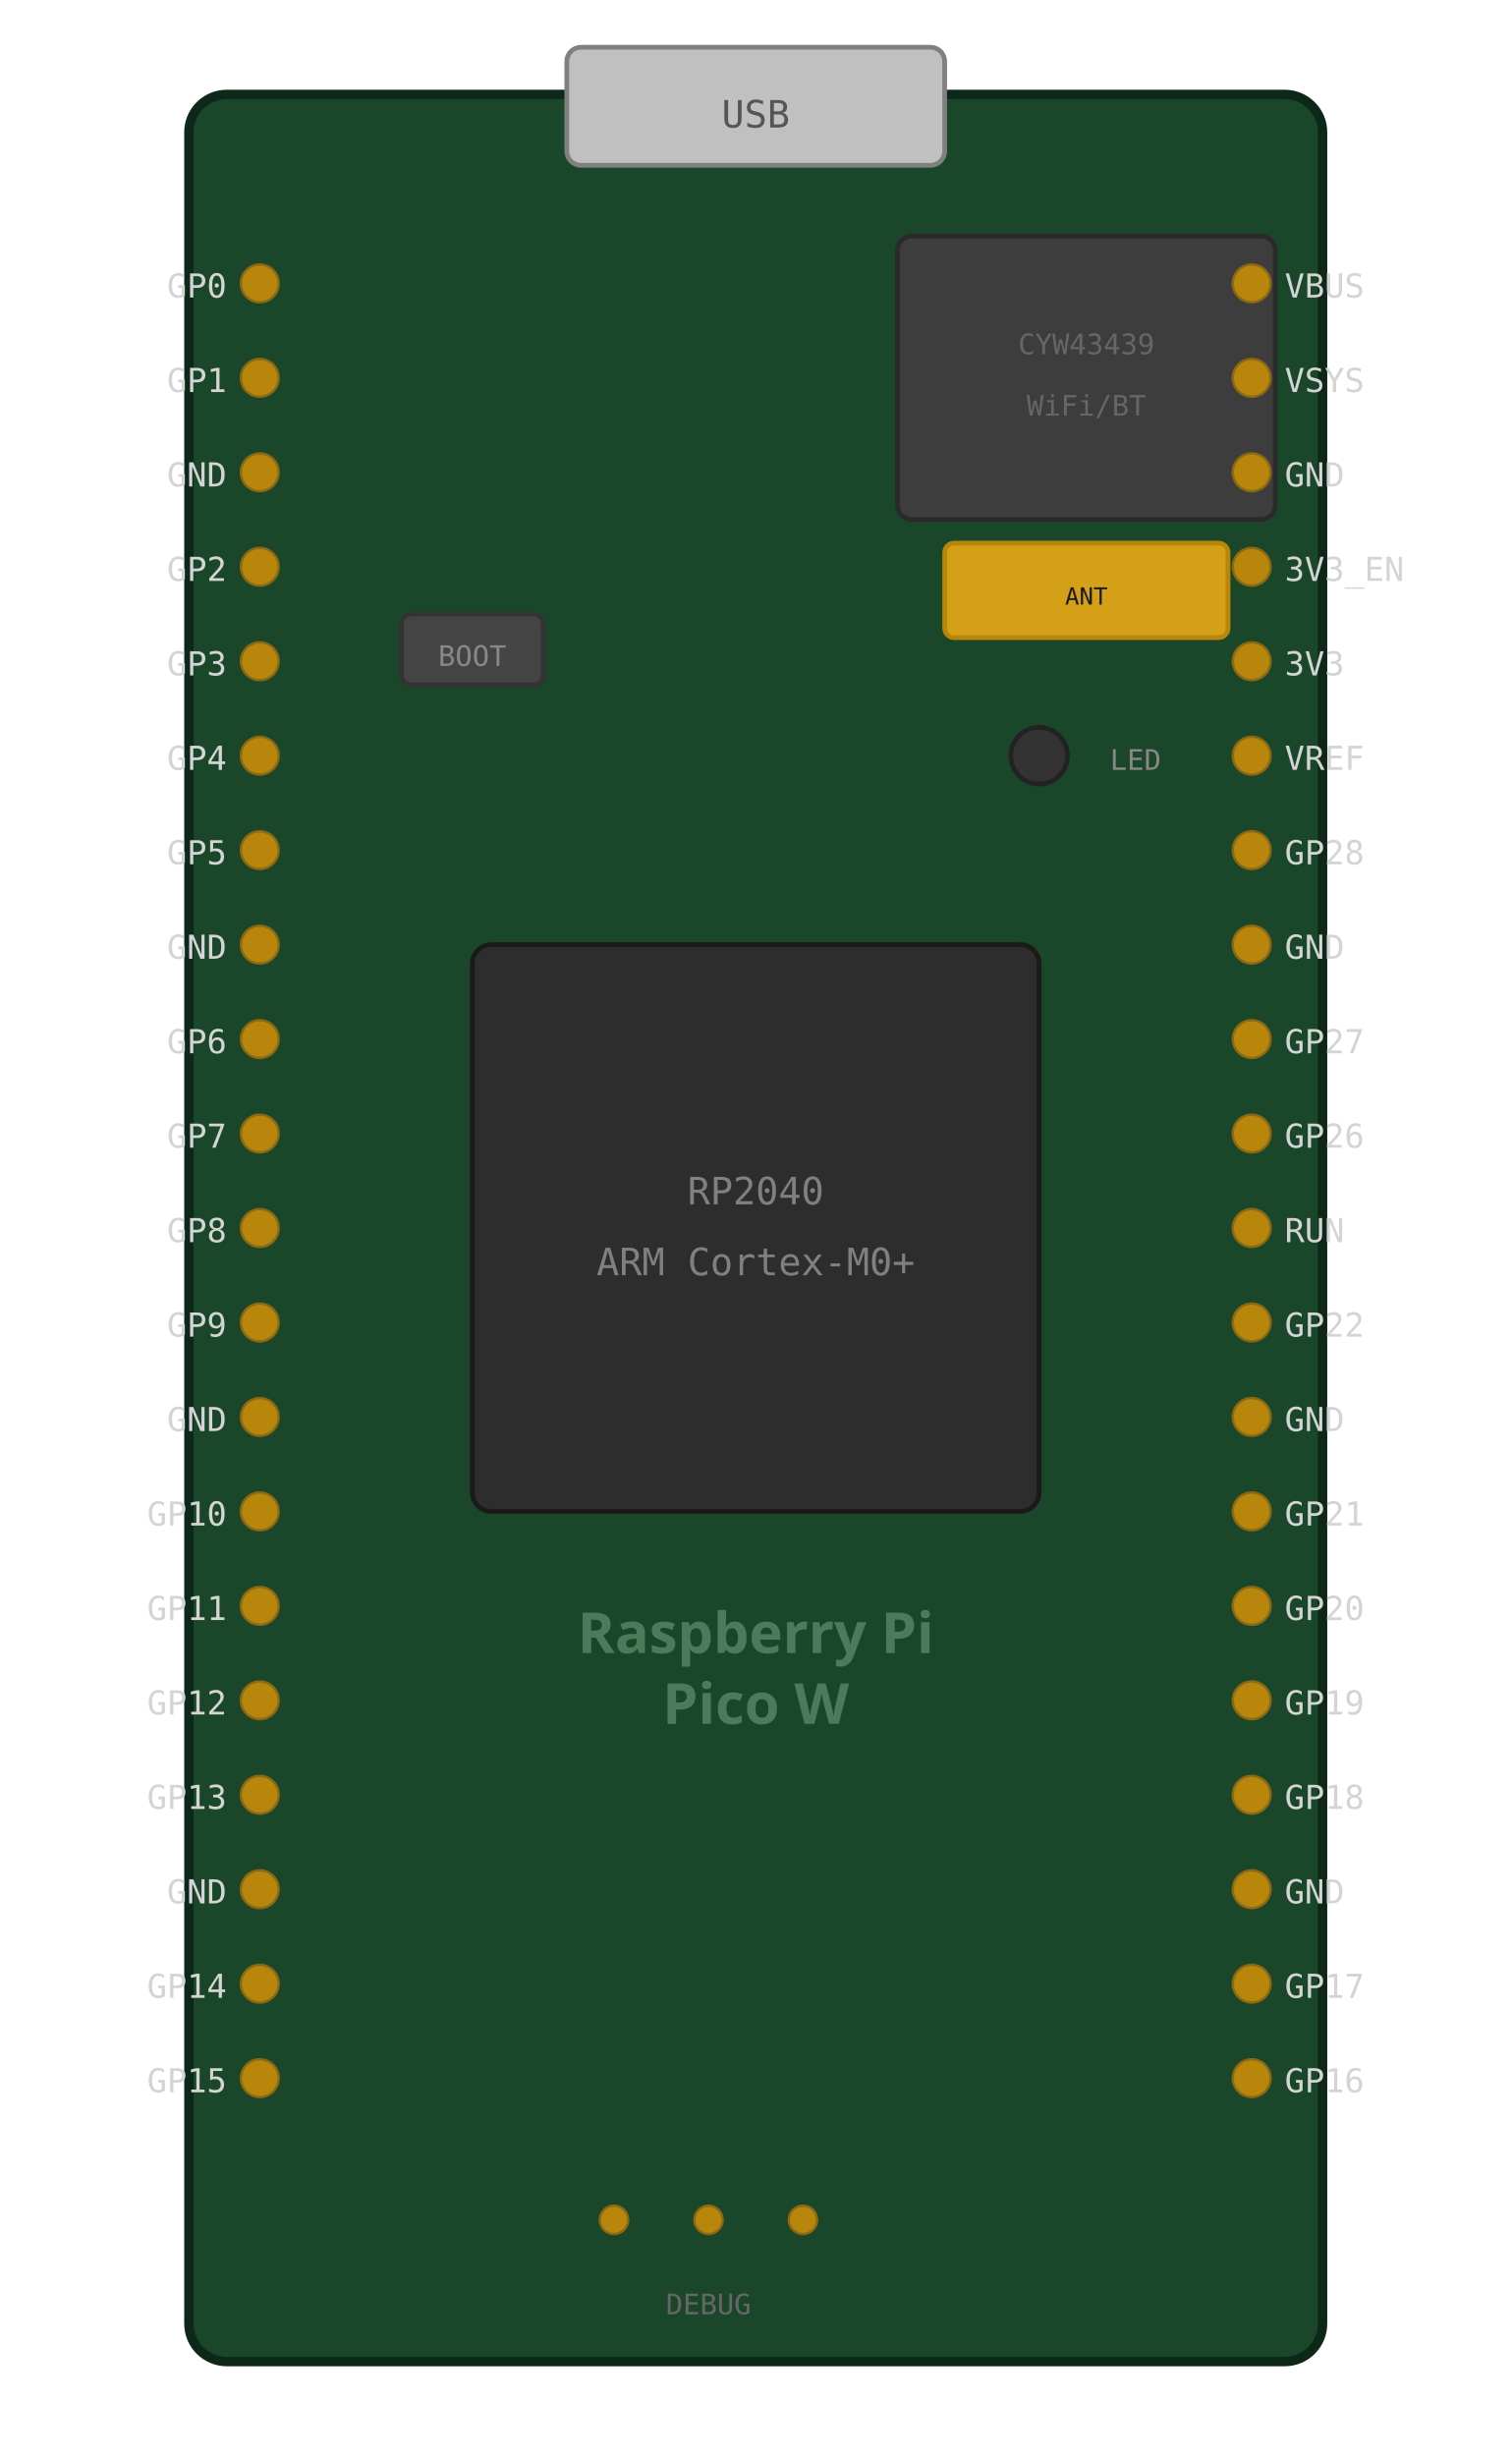
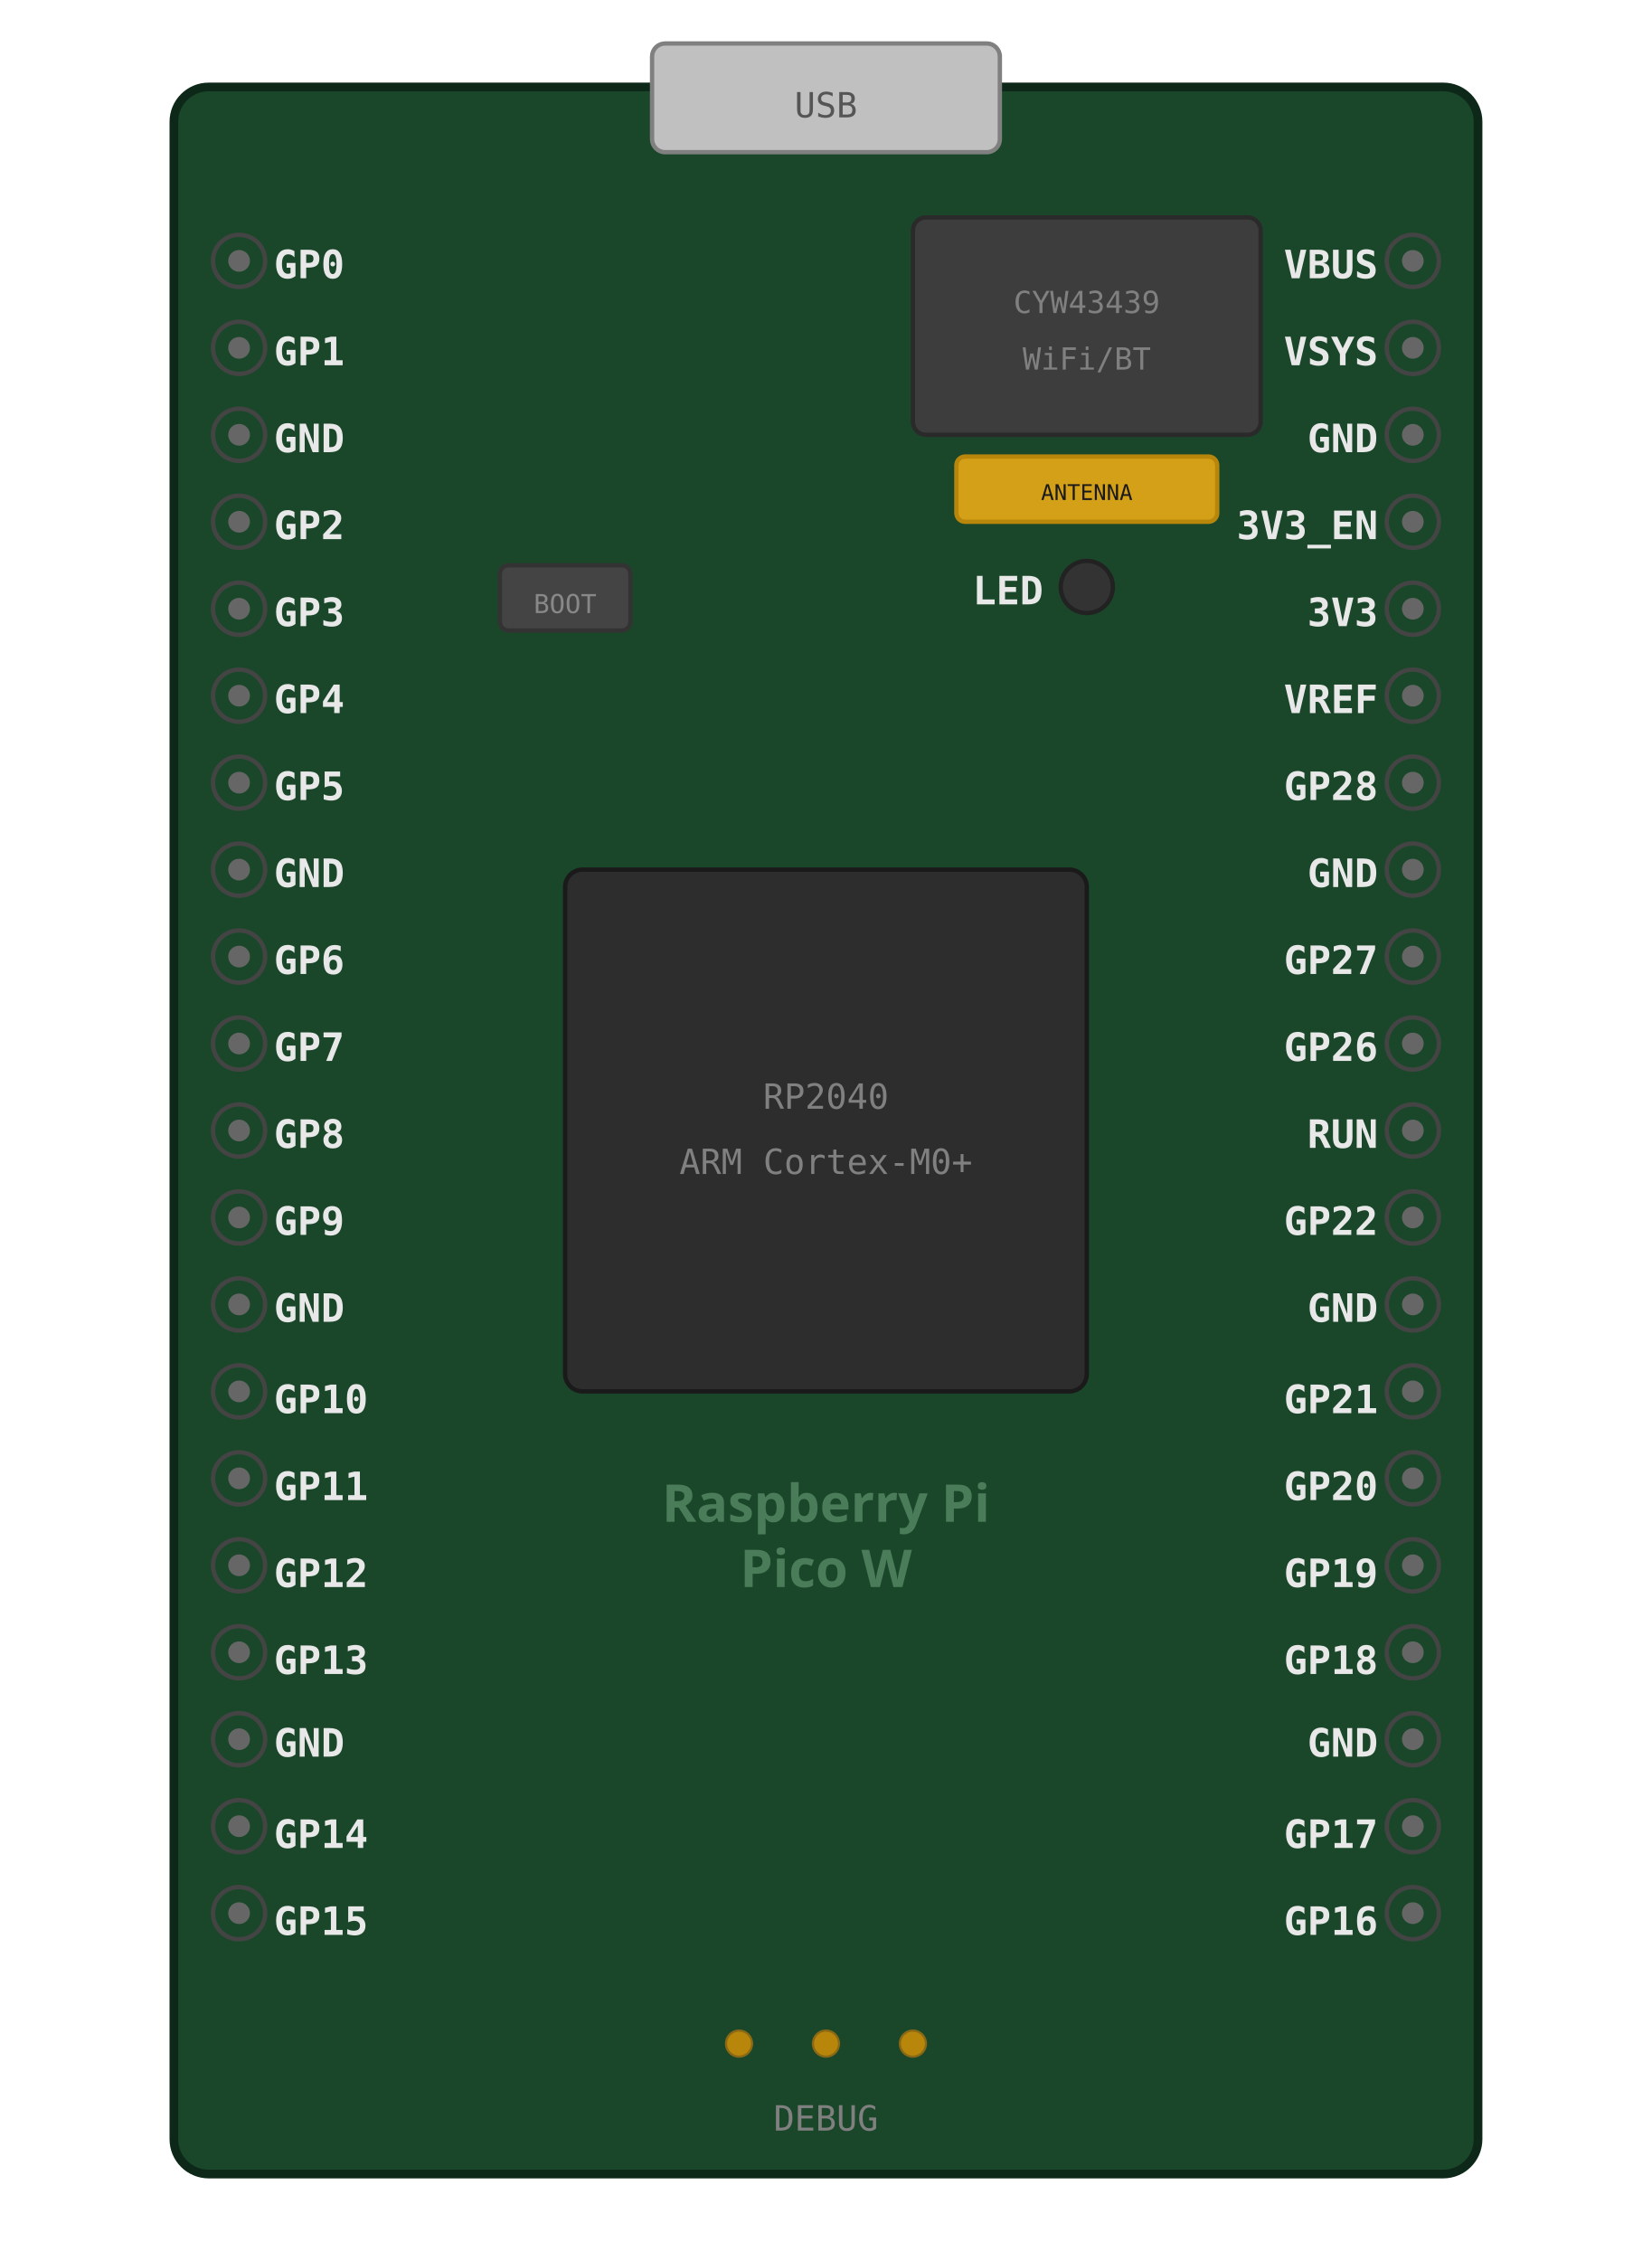
- <svg xmlns="http://www.w3.org/2000/svg" viewBox="0 0 320 520" class="picow-board">
+ <svg xmlns="http://www.w3.org/2000/svg" viewBox="0 0 380 520" class="picow-board">
  <defs>
    <style>
      .board-body { fill: #1a472a; stroke: #0d2818; stroke-width: 2; }
      .usb-connector { fill: #c0c0c0; stroke: #808080; stroke-width: 1; }
      .chip { fill: #2d2d2d; stroke: #1a1a1a; stroke-width: 1; }
      .chip-text { fill: #808080; font-family: monospace; font-size: 8px; }
      .wifi-module { fill: #3d3d3d; stroke: #2a2a2a; stroke-width: 1; }
-       .wifi-text { fill: #666; font-family: monospace; font-size: 6px; }
+       .wifi-text { fill: #808080; font-family: monospace; font-size: 7px; }
      .antenna { fill: #d4a017; stroke: #b8860b; stroke-width: 1; }
-       .pin-hole { fill: #b8860b; stroke: #8b6914; stroke-width: 0.5; }
-       .pin-label { fill: #d4d4d4; font-family: monospace; font-size: 7px; }
+       .pin-hole { fill: none; stroke: #444; stroke-width: 1; }
+       .pin-label { fill: #e8e8e8; font-family: monospace; font-size: 9px; font-weight: bold; }
      .pin-label-right { text-anchor: start; }
      .pin-label-left { text-anchor: end; }
      .led-onboard { fill: #333; stroke: #222; stroke-width: 1; }
      .led-onboard.on { fill: #00ff00; filter: drop-shadow(0 0 4px #00ff00); }
+       .led-onboard.pwm { fill: #ffaa00; filter: drop-shadow(0 0 4px #ffaa00); animation: pwm-pulse 0.5s ease-in-out infinite; }
+       @keyframes pwm-pulse { 0%, 100% { opacity: 0.4; } 50% { opacity: 1; } }
      .bootsel { fill: #444; stroke: #333; stroke-width: 1; rx: 2; }
      .debug-header { fill: #b8860b; stroke: #8b6914; stroke-width: 0.5; }
-       .pin-indicator { opacity: 0; transition: opacity 0.2s; }
-       .pin-indicator.active { opacity: 1; }
+       .pin-base { fill: #666; opacity: 1; }
+       .pin-indicator { fill: none; opacity: 0; transition: opacity 0.2s; }
+       .pin-indicator.active { opacity: 0.8; }
      .pin-high { fill: #00ff00; }
      .pin-low { fill: #444; }
      .pin-pwm { fill: #ffaa00; }
    </style>
  </defs>
-   <rect class="board-body" x="40" y="20" width="240" height="480" rx="8" />
-   <rect class="usb-connector" x="120" y="10" width="80" height="25" rx="3" />
-   <text x="160" y="27" text-anchor="middle" fill="#555" font-size="8" font-family="monospace">USB</text>
-   <rect class="wifi-module" x="190" y="50" width="80" height="60" rx="3" />
-   <text class="wifi-text" x="230" y="75" text-anchor="middle">CYW43439</text>
-   <text class="wifi-text" x="230" y="88" text-anchor="middle">WiFi/BT</text>
-   <rect class="antenna" x="200" y="115" width="60" height="20" rx="2" />
-   <text x="230" y="128" text-anchor="middle" fill="#1a1a1a" font-size="5" font-family="monospace">ANT</text>
-   <rect class="chip" x="100" y="200" width="120" height="120" rx="4" />
-   <text class="chip-text" x="160" y="255" text-anchor="middle">RP2040</text>
-   <text class="chip-text" x="160" y="270" text-anchor="middle">ARM Cortex-M0+</text>
-   <rect class="bootsel" x="85" y="130" width="30" height="15" />
-   <text x="100" y="141" text-anchor="middle" fill="#888" font-size="6" font-family="monospace">BOOT</text>
-   <circle id="led-gp25" class="led-onboard" cx="220" cy="160" r="6" />
-   <text x="235" y="163" fill="#888" font-size="6" font-family="monospace">LED</text>
+   <rect class="board-body" x="40" y="20" width="300" height="480" rx="8" />
+   <rect class="usb-connector" x="150" y="10" width="80" height="25" rx="3" />
+   <text x="190" y="27" text-anchor="middle" fill="#555" font-size="8" font-family="monospace">USB</text>
+   <rect class="wifi-module" x="210" y="50" width="80" height="50" rx="3" />
+   <text class="wifi-text" x="250" y="72" text-anchor="middle">CYW43439</text>
+   <text class="wifi-text" x="250" y="85" text-anchor="middle">WiFi/BT</text>
+   <rect class="antenna" x="220" y="105" width="60" height="15" rx="2" />
+   <text x="250" y="115" text-anchor="middle" fill="#1a1a1a" font-size="5" font-family="monospace">ANTENNA</text>
+   <rect class="chip" x="130" y="200" width="120" height="120" rx="4" />
+   <text class="chip-text" x="190" y="255" text-anchor="middle">RP2040</text>
+   <text class="chip-text" x="190" y="270" text-anchor="middle">ARM Cortex-M0+</text>
+   <rect class="bootsel" x="115" y="130" width="30" height="15" />
+   <text x="130" y="141" text-anchor="middle" fill="#888" font-size="6" font-family="monospace">BOOT</text>
+   <circle id="led-gp25" class="led-onboard" cx="250" cy="135" r="6" />
+   <text class="pin-label" x="240" y="139" text-anchor="end">LED</text>
  <g id="left-pins">
-     <circle class="pin-hole" cx="55" cy="60" r="4" />
-     <circle id="pin-0" class="pin-indicator pin-low" cx="55" cy="60" r="3" />
-     <text class="pin-label pin-label-left" x="48" y="63">GP0</text>
-     <circle class="pin-hole" cx="55" cy="80" r="4" />
-     <circle id="pin-1" class="pin-indicator pin-low" cx="55" cy="80" r="3" />
-     <text class="pin-label pin-label-left" x="48" y="83">GP1</text>
-     <circle class="pin-hole" cx="55" cy="100" r="4" />
-     <text class="pin-label pin-label-left" x="48" y="103">GND</text>
-     <circle class="pin-hole" cx="55" cy="120" r="4" />
-     <circle id="pin-2" class="pin-indicator pin-low" cx="55" cy="120" r="3" />
-     <text class="pin-label pin-label-left" x="48" y="123">GP2</text>
-     <circle class="pin-hole" cx="55" cy="140" r="4" />
-     <circle id="pin-3" class="pin-indicator pin-low" cx="55" cy="140" r="3" />
-     <text class="pin-label pin-label-left" x="48" y="143">GP3</text>
-     <circle class="pin-hole" cx="55" cy="160" r="4" />
-     <circle id="pin-4" class="pin-indicator pin-low" cx="55" cy="160" r="3" />
-     <text class="pin-label pin-label-left" x="48" y="163">GP4</text>
-     <circle class="pin-hole" cx="55" cy="180" r="4" />
-     <circle id="pin-5" class="pin-indicator pin-low" cx="55" cy="180" r="3" />
-     <text class="pin-label pin-label-left" x="48" y="183">GP5</text>
-     <circle class="pin-hole" cx="55" cy="200" r="4" />
-     <text class="pin-label pin-label-left" x="48" y="203">GND</text>
-     <circle class="pin-hole" cx="55" cy="220" r="4" />
-     <circle id="pin-6" class="pin-indicator pin-low" cx="55" cy="220" r="3" />
-     <text class="pin-label pin-label-left" x="48" y="223">GP6</text>
-     <circle class="pin-hole" cx="55" cy="240" r="4" />
-     <circle id="pin-7" class="pin-indicator pin-low" cx="55" cy="240" r="3" />
-     <text class="pin-label pin-label-left" x="48" y="243">GP7</text>
-     <circle class="pin-hole" cx="55" cy="260" r="4" />
-     <circle id="pin-8" class="pin-indicator pin-low" cx="55" cy="260" r="3" />
-     <text class="pin-label pin-label-left" x="48" y="263">GP8</text>
-     <circle class="pin-hole" cx="55" cy="280" r="4" />
-     <circle id="pin-9" class="pin-indicator pin-low" cx="55" cy="280" r="3" />
-     <text class="pin-label pin-label-left" x="48" y="283">GP9</text>
-     <circle class="pin-hole" cx="55" cy="300" r="4" />
-     <text class="pin-label pin-label-left" x="48" y="303">GND</text>
-     <circle class="pin-hole" cx="55" cy="320" r="4" />
-     <circle id="pin-10" class="pin-indicator pin-low" cx="55" cy="320" r="3" />
-     <text class="pin-label pin-label-left" x="48" y="323">GP10</text>
-     <circle class="pin-hole" cx="55" cy="340" r="4" />
-     <circle id="pin-11" class="pin-indicator pin-low" cx="55" cy="340" r="3" />
-     <text class="pin-label pin-label-left" x="48" y="343">GP11</text>
-     <circle class="pin-hole" cx="55" cy="360" r="4" />
-     <circle id="pin-12" class="pin-indicator pin-low" cx="55" cy="360" r="3" />
-     <text class="pin-label pin-label-left" x="48" y="363">GP12</text>
-     <circle class="pin-hole" cx="55" cy="380" r="4" />
-     <circle id="pin-13" class="pin-indicator pin-low" cx="55" cy="380" r="3" />
-     <text class="pin-label pin-label-left" x="48" y="383">GP13</text>
-     <circle class="pin-hole" cx="55" cy="400" r="4" />
-     <text class="pin-label pin-label-left" x="48" y="403">GND</text>
-     <circle class="pin-hole" cx="55" cy="420" r="4" />
-     <circle id="pin-14" class="pin-indicator pin-low" cx="55" cy="420" r="3" />
-     <text class="pin-label pin-label-left" x="48" y="423">GP14</text>
-     <circle class="pin-hole" cx="55" cy="440" r="4" />
-     <circle id="pin-15" class="pin-indicator pin-low" cx="55" cy="440" r="3" />
-     <text class="pin-label pin-label-left" x="48" y="443">GP15</text>
+     <circle class="pin-hole" cx="55" cy="60" r="6" />
+     <circle class="pin-base" cx="55" cy="60" r="2.5" />
+     <circle id="pin-0" class="pin-indicator" cx="55" cy="60" r="4.5" />
+     <text class="pin-label pin-label-right" x="63" y="64">GP0</text>
+     <circle class="pin-hole" cx="55" cy="80" r="6" />
+     <circle class="pin-base" cx="55" cy="80" r="2.5" />
+     <circle id="pin-1" class="pin-indicator" cx="55" cy="80" r="4.5" />
+     <text class="pin-label pin-label-right" x="63" y="84">GP1</text>
+     <circle class="pin-hole" cx="55" cy="100" r="6" />
+     <circle class="pin-base" cx="55" cy="100" r="2.5" />
+     <text class="pin-label pin-label-right" x="63" y="104">GND</text>
+     <circle class="pin-hole" cx="55" cy="120" r="6" />
+     <circle class="pin-base" cx="55" cy="120" r="2.5" />
+     <circle id="pin-2" class="pin-indicator" cx="55" cy="120" r="4.5" />
+     <text class="pin-label pin-label-right" x="63" y="124">GP2</text>
+     <circle class="pin-hole" cx="55" cy="140" r="6" />
+     <circle class="pin-base" cx="55" cy="140" r="2.5" />
+     <circle id="pin-3" class="pin-indicator" cx="55" cy="140" r="4.5" />
+     <text class="pin-label pin-label-right" x="63" y="144">GP3</text>
+     <circle class="pin-hole" cx="55" cy="160" r="6" />
+     <circle class="pin-base" cx="55" cy="160" r="2.5" />
+     <circle id="pin-4" class="pin-indicator" cx="55" cy="160" r="4.5" />
+     <text class="pin-label pin-label-right" x="63" y="164">GP4</text>
+     <circle class="pin-hole" cx="55" cy="180" r="6" />
+     <circle class="pin-base" cx="55" cy="180" r="2.5" />
+     <circle id="pin-5" class="pin-indicator" cx="55" cy="180" r="4.5" />
+     <text class="pin-label pin-label-right" x="63" y="184">GP5</text>
+     <circle class="pin-hole" cx="55" cy="200" r="6" />
+     <circle class="pin-base" cx="55" cy="200" r="2.5" />
+     <text class="pin-label pin-label-right" x="63" y="204">GND</text>
+     <circle class="pin-hole" cx="55" cy="220" r="6" />
+     <circle class="pin-base" cx="55" cy="220" r="2.5" />
+     <circle id="pin-6" class="pin-indicator" cx="55" cy="220" r="4.5" />
+     <text class="pin-label pin-label-right" x="63" y="224">GP6</text>
+     <circle class="pin-hole" cx="55" cy="240" r="6" />
+     <circle class="pin-base" cx="55" cy="240" r="2.5" />
+     <circle id="pin-7" class="pin-indicator" cx="55" cy="240" r="4.5" />
+     <text class="pin-label pin-label-right" x="63" y="244">GP7</text>
+     <circle class="pin-hole" cx="55" cy="260" r="6" />
+     <circle class="pin-base" cx="55" cy="260" r="2.5" />
+     <circle id="pin-8" class="pin-indicator" cx="55" cy="260" r="4.5" />
+     <text class="pin-label pin-label-right" x="63" y="264">GP8</text>
+     <circle class="pin-hole" cx="55" cy="280" r="6" />
+     <circle class="pin-base" cx="55" cy="280" r="2.5" />
+     <circle id="pin-9" class="pin-indicator" cx="55" cy="280" r="4.5" />
+     <text class="pin-label pin-label-right" x="63" y="284">GP9</text>
+     <circle class="pin-hole" cx="55" cy="300" r="6" />
+     <circle class="pin-base" cx="55" cy="300" r="2.5" />
+     <text class="pin-label pin-label-right" x="63" y="304">GND</text>
+     <circle class="pin-hole" cx="55" cy="320" r="6" />
+     <circle class="pin-base" cx="55" cy="320" r="2.5" />
+     <circle id="pin-10" class="pin-indicator" cx="55" cy="320" r="4.5" />
+     <text class="pin-label pin-label-right" x="63" y="325">GP10</text>
+     <circle class="pin-hole" cx="55" cy="340" r="6" />
+     <circle class="pin-base" cx="55" cy="340" r="2.5" />
+     <circle id="pin-11" class="pin-indicator" cx="55" cy="340" r="4.5" />
+     <text class="pin-label pin-label-right" x="63" y="345">GP11</text>
+     <circle class="pin-hole" cx="55" cy="360" r="6" />
+     <circle class="pin-base" cx="55" cy="360" r="2.5" />
+     <circle id="pin-12" class="pin-indicator" cx="55" cy="360" r="4.5" />
+     <text class="pin-label pin-label-right" x="63" y="365">GP12</text>
+     <circle class="pin-hole" cx="55" cy="380" r="6" />
+     <circle class="pin-base" cx="55" cy="380" r="2.5" />
+     <circle id="pin-13" class="pin-indicator" cx="55" cy="380" r="4.5" />
+     <text class="pin-label pin-label-right" x="63" y="385">GP13</text>
+     <circle class="pin-hole" cx="55" cy="400" r="6" />
+     <circle class="pin-base" cx="55" cy="400" r="2.5" />
+     <text class="pin-label pin-label-right" x="63" y="404">GND</text>
+     <circle class="pin-hole" cx="55" cy="420" r="6" />
+     <circle class="pin-base" cx="55" cy="420" r="2.5" />
+     <circle id="pin-14" class="pin-indicator" cx="55" cy="420" r="4.5" />
+     <text class="pin-label pin-label-right" x="63" y="425">GP14</text>
+     <circle class="pin-hole" cx="55" cy="440" r="6" />
+     <circle class="pin-base" cx="55" cy="440" r="2.5" />
+     <circle id="pin-15" class="pin-indicator" cx="55" cy="440" r="4.5" />
+     <text class="pin-label pin-label-right" x="63" y="445">GP15</text>
  </g>
  <g id="right-pins">
-     <circle class="pin-hole" cx="265" cy="60" r="4" />
-     <text class="pin-label pin-label-right" x="272" y="63">VBUS</text>
-     <circle class="pin-hole" cx="265" cy="80" r="4" />
-     <text class="pin-label pin-label-right" x="272" y="83">VSYS</text>
-     <circle class="pin-hole" cx="265" cy="100" r="4" />
-     <text class="pin-label pin-label-right" x="272" y="103">GND</text>
-     <circle class="pin-hole" cx="265" cy="120" r="4" />
-     <text class="pin-label pin-label-right" x="272" y="123">3V3_EN</text>
-     <circle class="pin-hole" cx="265" cy="140" r="4" />
-     <text class="pin-label pin-label-right" x="272" y="143">3V3</text>
-     <circle class="pin-hole" cx="265" cy="160" r="4" />
-     <text class="pin-label pin-label-right" x="272" y="163">VREF</text>
-     <circle class="pin-hole" cx="265" cy="180" r="4" />
-     <circle id="pin-28" class="pin-indicator pin-low" cx="265" cy="180" r="3" />
-     <text class="pin-label pin-label-right" x="272" y="183">GP28</text>
-     <circle class="pin-hole" cx="265" cy="200" r="4" />
-     <text class="pin-label pin-label-right" x="272" y="203">GND</text>
-     <circle class="pin-hole" cx="265" cy="220" r="4" />
-     <circle id="pin-27" class="pin-indicator pin-low" cx="265" cy="220" r="3" />
-     <text class="pin-label pin-label-right" x="272" y="223">GP27</text>
-     <circle class="pin-hole" cx="265" cy="240" r="4" />
-     <circle id="pin-26" class="pin-indicator pin-low" cx="265" cy="240" r="3" />
-     <text class="pin-label pin-label-right" x="272" y="243">GP26</text>
-     <circle class="pin-hole" cx="265" cy="260" r="4" />
-     <text class="pin-label pin-label-right" x="272" y="263">RUN</text>
-     <circle class="pin-hole" cx="265" cy="280" r="4" />
-     <circle id="pin-22" class="pin-indicator pin-low" cx="265" cy="280" r="3" />
-     <text class="pin-label pin-label-right" x="272" y="283">GP22</text>
-     <circle class="pin-hole" cx="265" cy="300" r="4" />
-     <text class="pin-label pin-label-right" x="272" y="303">GND</text>
-     <circle class="pin-hole" cx="265" cy="320" r="4" />
-     <circle id="pin-21" class="pin-indicator pin-low" cx="265" cy="320" r="3" />
-     <text class="pin-label pin-label-right" x="272" y="323">GP21</text>
-     <circle class="pin-hole" cx="265" cy="340" r="4" />
-     <circle id="pin-20" class="pin-indicator pin-low" cx="265" cy="340" r="3" />
-     <text class="pin-label pin-label-right" x="272" y="343">GP20</text>
-     <circle class="pin-hole" cx="265" cy="360" r="4" />
-     <circle id="pin-19" class="pin-indicator pin-low" cx="265" cy="360" r="3" />
-     <text class="pin-label pin-label-right" x="272" y="363">GP19</text>
-     <circle class="pin-hole" cx="265" cy="380" r="4" />
-     <circle id="pin-18" class="pin-indicator pin-low" cx="265" cy="380" r="3" />
-     <text class="pin-label pin-label-right" x="272" y="383">GP18</text>
-     <circle class="pin-hole" cx="265" cy="400" r="4" />
-     <text class="pin-label pin-label-right" x="272" y="403">GND</text>
-     <circle class="pin-hole" cx="265" cy="420" r="4" />
-     <circle id="pin-17" class="pin-indicator pin-low" cx="265" cy="420" r="3" />
-     <text class="pin-label pin-label-right" x="272" y="423">GP17</text>
-     <circle class="pin-hole" cx="265" cy="440" r="4" />
-     <circle id="pin-16" class="pin-indicator pin-low" cx="265" cy="440" r="3" />
-     <text class="pin-label pin-label-right" x="272" y="443">GP16</text>
+     <circle class="pin-hole" cx="325" cy="60" r="6" />
+     <circle class="pin-base" cx="325" cy="60" r="2.5" />
+     <text class="pin-label pin-label-left" x="317" y="64">VBUS</text>
+     <circle class="pin-hole" cx="325" cy="80" r="6" />
+     <circle class="pin-base" cx="325" cy="80" r="2.5" />
+     <text class="pin-label pin-label-left" x="317" y="84">VSYS</text>
+     <circle class="pin-hole" cx="325" cy="100" r="6" />
+     <circle class="pin-base" cx="325" cy="100" r="2.5" />
+     <text class="pin-label pin-label-left" x="317" y="104">GND</text>
+     <circle class="pin-hole" cx="325" cy="120" r="6" />
+     <circle class="pin-base" cx="325" cy="120" r="2.5" />
+     <text class="pin-label pin-label-left" x="317" y="124">3V3_EN</text>
+     <circle class="pin-hole" cx="325" cy="140" r="6" />
+     <circle class="pin-base" cx="325" cy="140" r="2.5" />
+     <text class="pin-label pin-label-left" x="317" y="144">3V3</text>
+     <circle class="pin-hole" cx="325" cy="160" r="6" />
+     <circle class="pin-base" cx="325" cy="160" r="2.5" />
+     <text class="pin-label pin-label-left" x="317" y="164">VREF</text>
+     <circle class="pin-hole" cx="325" cy="180" r="6" />
+     <circle class="pin-base" cx="325" cy="180" r="2.5" />
+     <circle id="pin-28" class="pin-indicator" cx="325" cy="180" r="4.5" />
+     <text class="pin-label pin-label-left" x="317" y="184">GP28</text>
+     <circle class="pin-hole" cx="325" cy="200" r="6" />
+     <circle class="pin-base" cx="325" cy="200" r="2.5" />
+     <text class="pin-label pin-label-left" x="317" y="204">GND</text>
+     <circle class="pin-hole" cx="325" cy="220" r="6" />
+     <circle class="pin-base" cx="325" cy="220" r="2.5" />
+     <circle id="pin-27" class="pin-indicator" cx="325" cy="220" r="4.5" />
+     <text class="pin-label pin-label-left" x="317" y="224">GP27</text>
+     <circle class="pin-hole" cx="325" cy="240" r="6" />
+     <circle class="pin-base" cx="325" cy="240" r="2.5" />
+     <circle id="pin-26" class="pin-indicator" cx="325" cy="240" r="4.5" />
+     <text class="pin-label pin-label-left" x="317" y="244">GP26</text>
+     <circle class="pin-hole" cx="325" cy="260" r="6" />
+     <circle class="pin-base" cx="325" cy="260" r="2.5" />
+     <text class="pin-label pin-label-left" x="317" y="264">RUN</text>
+     <circle class="pin-hole" cx="325" cy="280" r="6" />
+     <circle class="pin-base" cx="325" cy="280" r="2.5" />
+     <circle id="pin-22" class="pin-indicator" cx="325" cy="280" r="4.5" />
+     <text class="pin-label pin-label-left" x="317" y="284">GP22</text>
+     <circle class="pin-hole" cx="325" cy="300" r="6" />
+     <circle class="pin-base" cx="325" cy="300" r="2.5" />
+     <text class="pin-label pin-label-left" x="317" y="304">GND</text>
+     <circle class="pin-hole" cx="325" cy="320" r="6" />
+     <circle class="pin-base" cx="325" cy="320" r="2.5" />
+     <circle id="pin-21" class="pin-indicator" cx="325" cy="320" r="4.5" />
+     <text class="pin-label pin-label-left" x="317" y="325">GP21</text>
+     <circle class="pin-hole" cx="325" cy="340" r="6" />
+     <circle class="pin-base" cx="325" cy="340" r="2.5" />
+     <circle id="pin-20" class="pin-indicator" cx="325" cy="340" r="4.5" />
+     <text class="pin-label pin-label-left" x="317" y="345">GP20</text>
+     <circle class="pin-hole" cx="325" cy="360" r="6" />
+     <circle class="pin-base" cx="325" cy="360" r="2.5" />
+     <circle id="pin-19" class="pin-indicator" cx="325" cy="360" r="4.5" />
+     <text class="pin-label pin-label-left" x="317" y="365">GP19</text>
+     <circle class="pin-hole" cx="325" cy="380" r="6" />
+     <circle class="pin-base" cx="325" cy="380" r="2.5" />
+     <circle id="pin-18" class="pin-indicator" cx="325" cy="380" r="4.5" />
+     <text class="pin-label pin-label-left" x="317" y="385">GP18</text>
+     <circle class="pin-hole" cx="325" cy="400" r="6" />
+     <circle class="pin-base" cx="325" cy="400" r="2.5" />
+     <text class="pin-label pin-label-left" x="317" y="404">GND</text>
+     <circle class="pin-hole" cx="325" cy="420" r="6" />
+     <circle class="pin-base" cx="325" cy="420" r="2.5" />
+     <circle id="pin-17" class="pin-indicator" cx="325" cy="420" r="4.5" />
+     <text class="pin-label pin-label-left" x="317" y="425">GP17</text>
+     <circle class="pin-hole" cx="325" cy="440" r="6" />
+     <circle class="pin-base" cx="325" cy="440" r="2.5" />
+     <circle id="pin-16" class="pin-indicator" cx="325" cy="440" r="4.5" />
+     <text class="pin-label pin-label-left" x="317" y="445">GP16</text>
  </g>
  <g id="debug-header">
-     <circle class="debug-header" cx="130" cy="470" r="3" />
-     <circle class="debug-header" cx="150" cy="470" r="3" />
    <circle class="debug-header" cx="170" cy="470" r="3" />
-     <text x="150" y="490" text-anchor="middle" fill="#666" font-size="6" font-family="monospace">DEBUG</text>
+     <circle class="debug-header" cx="190" cy="470" r="3" />
+     <circle class="debug-header" cx="210" cy="470" r="3" />
+     <text class="chip-text" x="190" y="490" text-anchor="middle">DEBUG</text>
  </g>
-   <text x="160" y="350" text-anchor="middle" fill="#4a7c59" font-size="12" font-family="sans-serif" font-weight="bold">Raspberry Pi</text>
-   <text x="160" y="365" text-anchor="middle" fill="#4a7c59" font-size="12" font-family="sans-serif" font-weight="bold">Pico W</text>
+   <text x="190" y="350" text-anchor="middle" fill="#4a7c59" font-size="12" font-family="sans-serif" font-weight="bold">Raspberry Pi</text>
+   <text x="190" y="365" text-anchor="middle" fill="#4a7c59" font-size="12" font-family="sans-serif" font-weight="bold">Pico W</text>
</svg>
